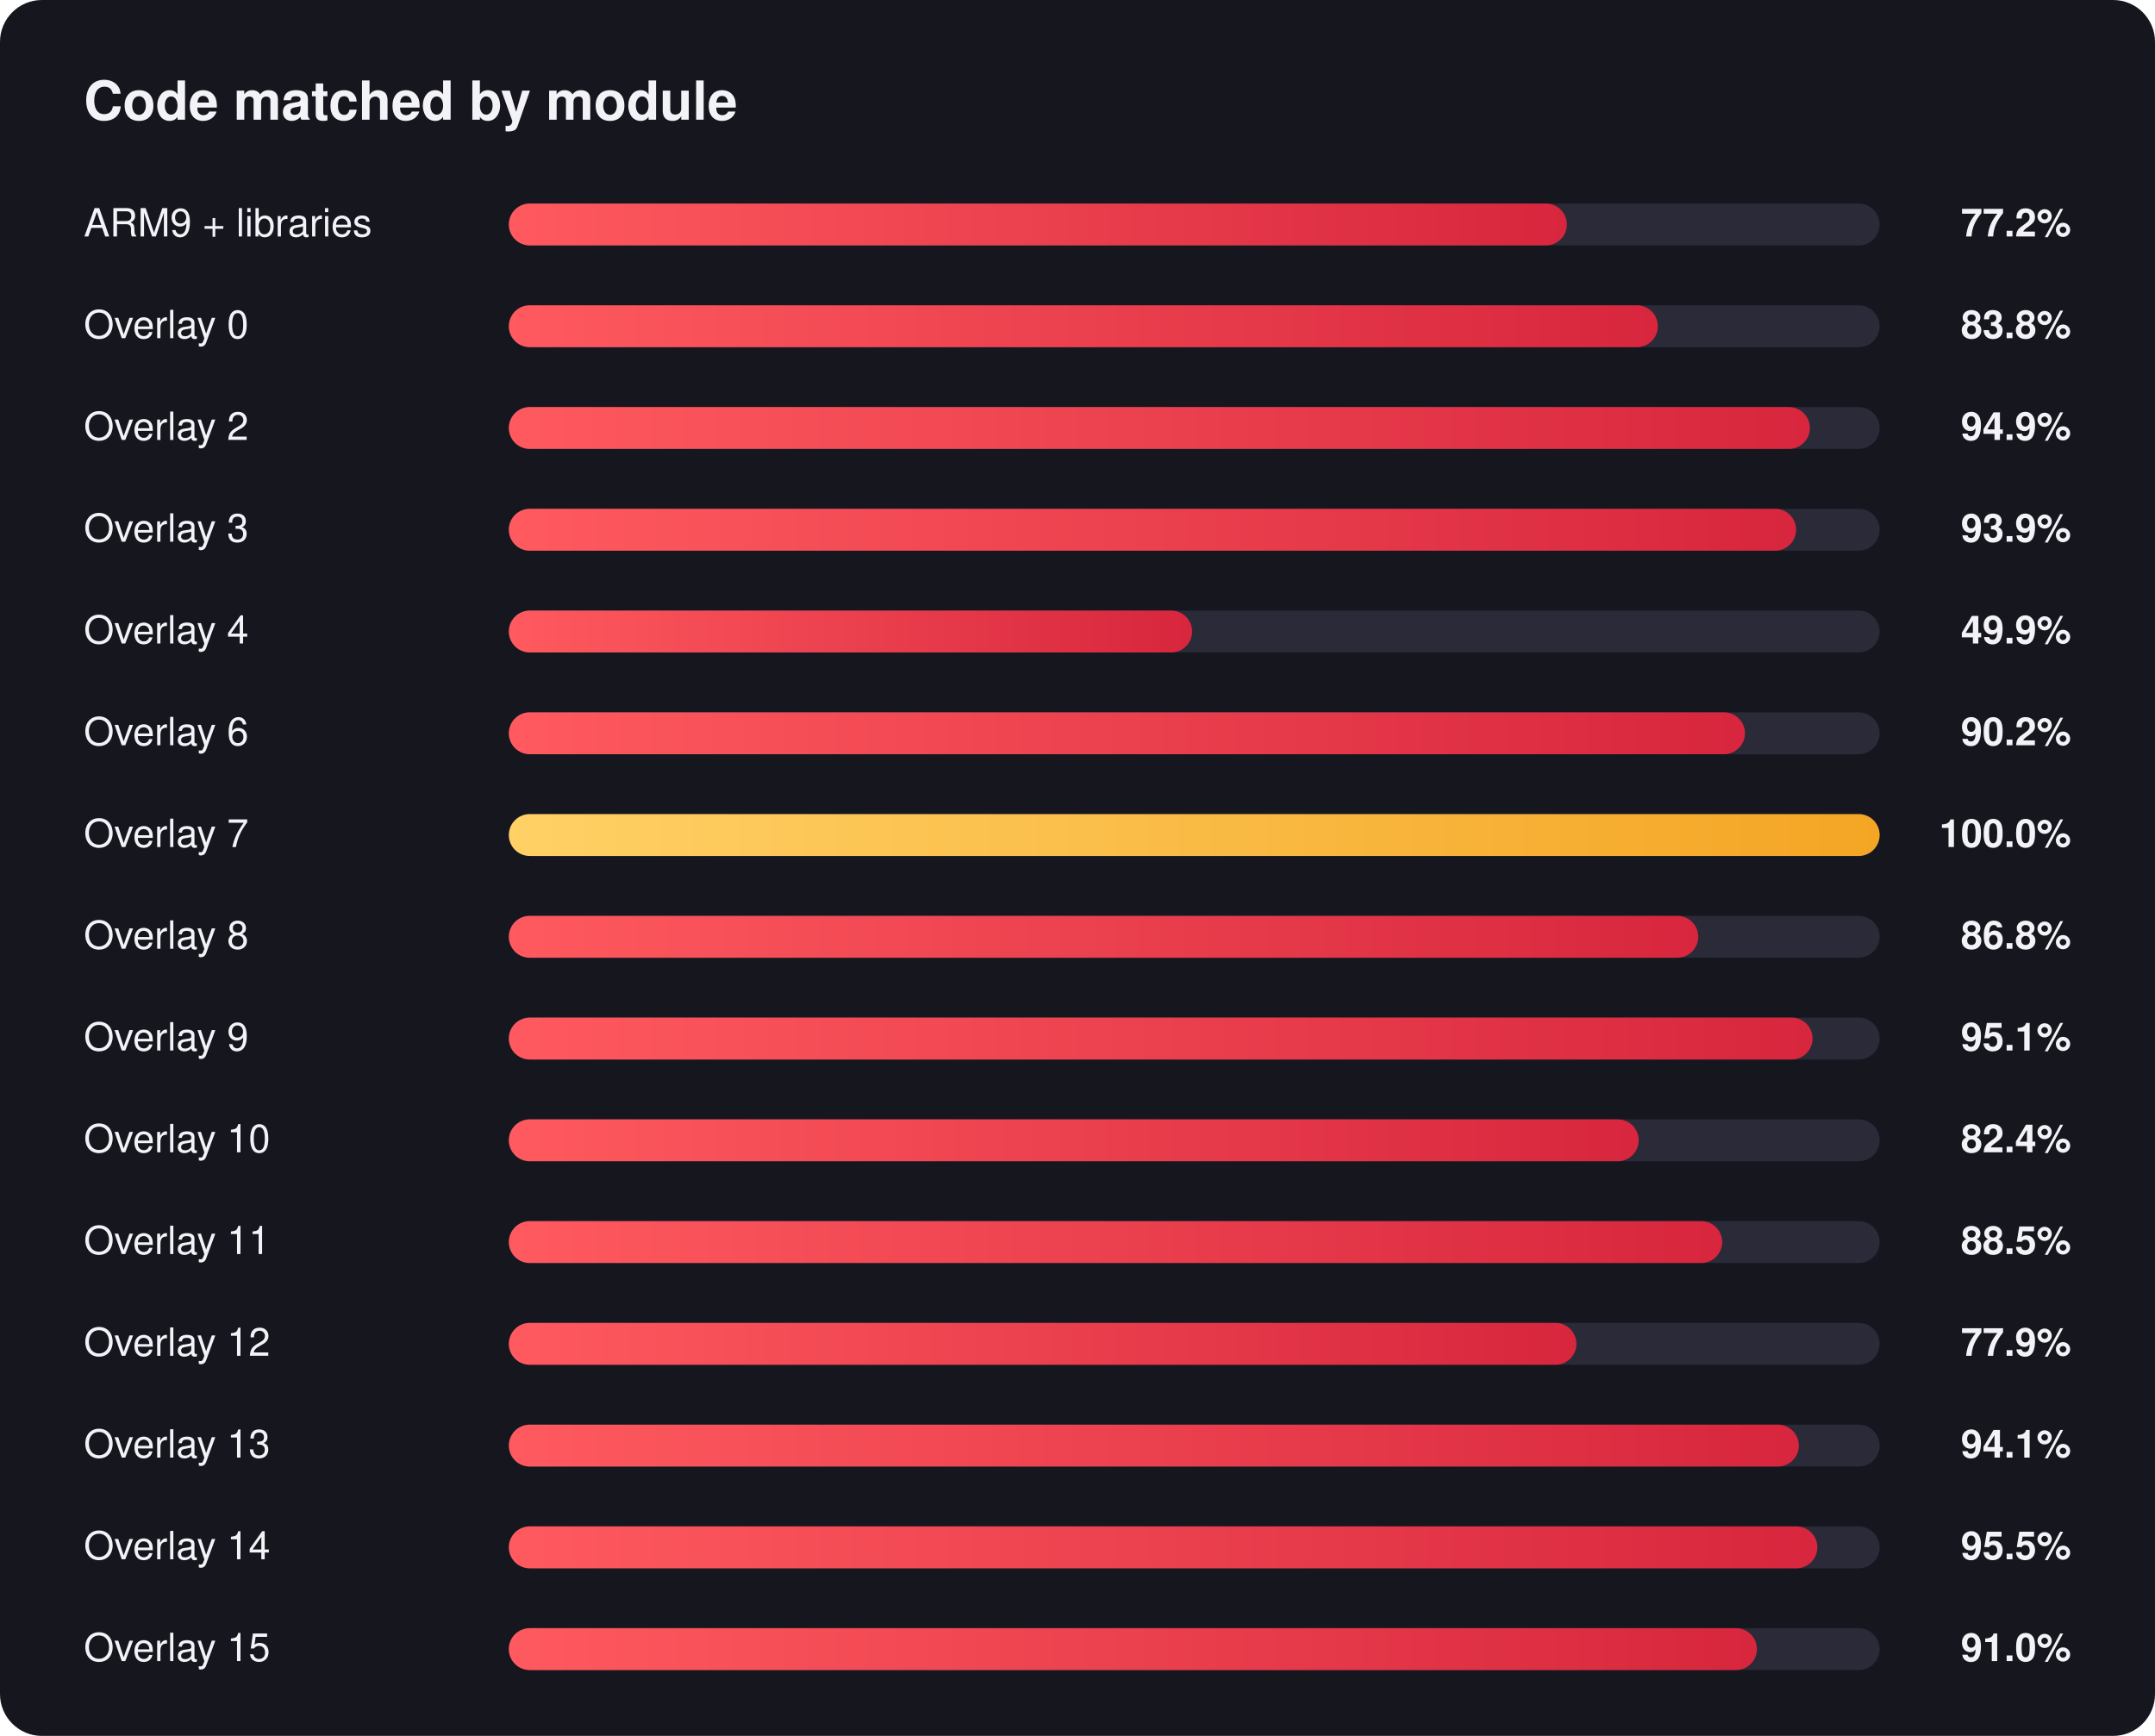
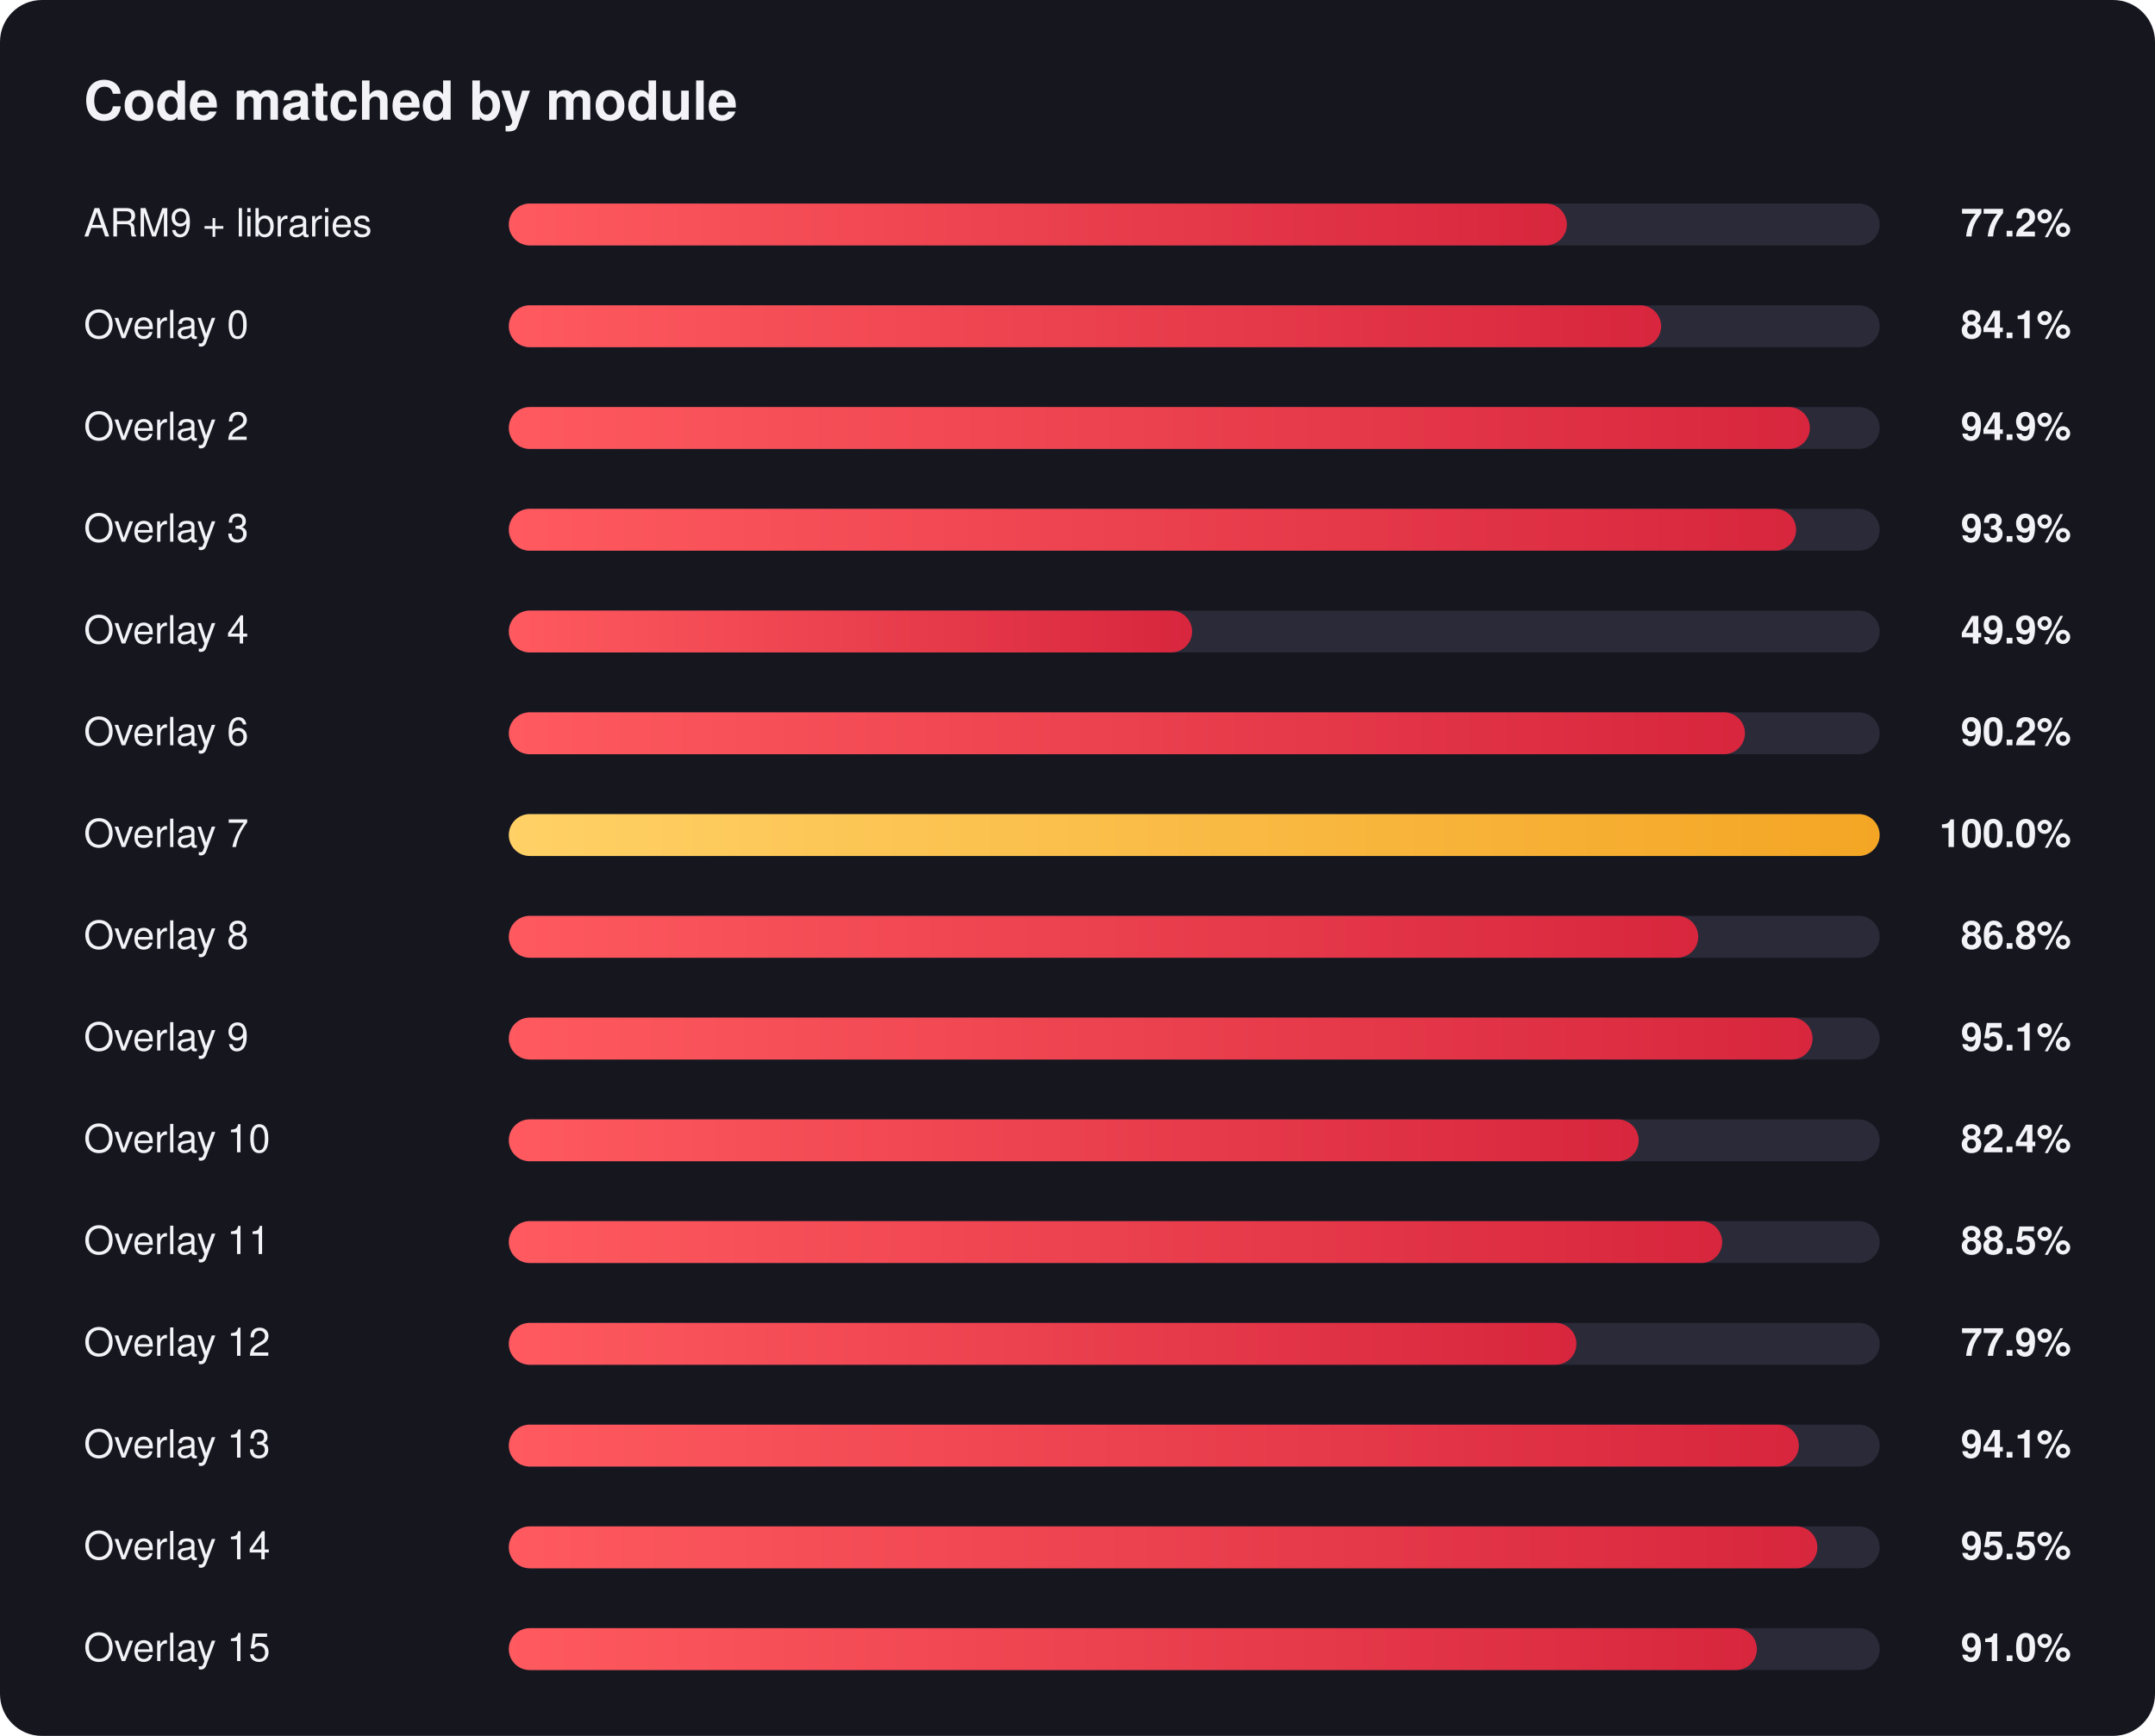
<svg xmlns="http://www.w3.org/2000/svg" width="720" height="580" viewBox="0 0 720 580" font-family="Segoe UI, Helvetica, Arial, sans-serif">
  <defs>
    <linearGradient id="red" x1="0" x2="1" y1="0" y2="0">
      <stop offset="0" stop-color="#ff5a5f" />
      <stop offset="1" stop-color="#d7263d" />
    </linearGradient>
    <linearGradient id="gold" x1="0" x2="1" y1="0" y2="0">
      <stop offset="0" stop-color="#ffd166" />
      <stop offset="1" stop-color="#f4a524" />
    </linearGradient>
  </defs>
  <rect width="720" height="580" rx="14" fill="#16161f" />
  <text x="28" y="40" fill="#f2f2f7" font-size="18" font-weight="700">Code matched by module</text>
  <text x="28" y="79" fill="#f2f2f7" font-size="13">ARM9 + libraries</text>
  <text x="692" y="79" fill="#f2f2f7" font-size="13" font-weight="600" text-anchor="end">77.2%</text>
  <rect x="170" y="68" width="458" height="14" rx="7.0" fill="#2a2a38" />
  <rect x="170" y="68" width="353.5" height="14" rx="7.0" fill="url(#red)" />
  <text x="28" y="113" fill="#f2f2f7" font-size="13">Overlay 0</text>
-   <text x="692" y="113" fill="#f2f2f7" font-size="13" font-weight="600" text-anchor="end">83.8%</text>
+   <text x="692" y="113" fill="#f2f2f7" font-size="13" font-weight="600" text-anchor="end">84.1%</text>
  <rect x="170" y="102" width="458" height="14" rx="7.0" fill="#2a2a38" />
-   <rect x="170" y="102" width="383.9" height="14" rx="7.0" fill="url(#red)" />
+   <rect x="170" y="102" width="385.0" height="14" rx="7.0" fill="url(#red)" />
  <text x="28" y="147" fill="#f2f2f7" font-size="13">Overlay 2</text>
  <text x="692" y="147" fill="#f2f2f7" font-size="13" font-weight="600" text-anchor="end">94.9%</text>
  <rect x="170" y="136" width="458" height="14" rx="7.0" fill="#2a2a38" />
  <rect x="170" y="136" width="434.7" height="14" rx="7.0" fill="url(#red)" />
  <text x="28" y="181" fill="#f2f2f7" font-size="13">Overlay 3</text>
  <text x="692" y="181" fill="#f2f2f7" font-size="13" font-weight="600" text-anchor="end">93.9%</text>
  <rect x="170" y="170" width="458" height="14" rx="7.0" fill="#2a2a38" />
  <rect x="170" y="170" width="430.1" height="14" rx="7.0" fill="url(#red)" />
  <text x="28" y="215" fill="#f2f2f7" font-size="13">Overlay 4</text>
  <text x="692" y="215" fill="#f2f2f7" font-size="13" font-weight="600" text-anchor="end">49.9%</text>
  <rect x="170" y="204" width="458" height="14" rx="7.0" fill="#2a2a38" />
  <rect x="170" y="204" width="228.3" height="14" rx="7.0" fill="url(#red)" />
  <text x="28" y="249" fill="#f2f2f7" font-size="13">Overlay 6</text>
  <text x="692" y="249" fill="#f2f2f7" font-size="13" font-weight="600" text-anchor="end">90.2%</text>
  <rect x="170" y="238" width="458" height="14" rx="7.0" fill="#2a2a38" />
  <rect x="170" y="238" width="413.0" height="14" rx="7.0" fill="url(#red)" />
  <text x="28" y="283" fill="#f2f2f7" font-size="13">Overlay 7</text>
  <text x="692" y="283" fill="#f2f2f7" font-size="13" font-weight="600" text-anchor="end">100.0%</text>
  <rect x="170" y="272" width="458" height="14" rx="7.0" fill="#2a2a38" />
  <rect x="170" y="272" width="458.0" height="14" rx="7.0" fill="url(#gold)" />
  <text x="28" y="317" fill="#f2f2f7" font-size="13">Overlay 8</text>
  <text x="692" y="317" fill="#f2f2f7" font-size="13" font-weight="600" text-anchor="end">86.8%</text>
  <rect x="170" y="306" width="458" height="14" rx="7.0" fill="#2a2a38" />
  <rect x="170" y="306" width="397.4" height="14" rx="7.0" fill="url(#red)" />
  <text x="28" y="351" fill="#f2f2f7" font-size="13">Overlay 9</text>
  <text x="692" y="351" fill="#f2f2f7" font-size="13" font-weight="600" text-anchor="end">95.1%</text>
  <rect x="170" y="340" width="458" height="14" rx="7.0" fill="#2a2a38" />
  <rect x="170" y="340" width="435.6" height="14" rx="7.0" fill="url(#red)" />
  <text x="28" y="385" fill="#f2f2f7" font-size="13">Overlay 10</text>
  <text x="692" y="385" fill="#f2f2f7" font-size="13" font-weight="600" text-anchor="end">82.4%</text>
  <rect x="170" y="374" width="458" height="14" rx="7.0" fill="#2a2a38" />
  <rect x="170" y="374" width="377.5" height="14" rx="7.0" fill="url(#red)" />
  <text x="28" y="419" fill="#f2f2f7" font-size="13">Overlay 11</text>
  <text x="692" y="419" fill="#f2f2f7" font-size="13" font-weight="600" text-anchor="end">88.5%</text>
  <rect x="170" y="408" width="458" height="14" rx="7.0" fill="#2a2a38" />
  <rect x="170" y="408" width="405.4" height="14" rx="7.0" fill="url(#red)" />
  <text x="28" y="453" fill="#f2f2f7" font-size="13">Overlay 12</text>
  <text x="692" y="453" fill="#f2f2f7" font-size="13" font-weight="600" text-anchor="end">77.9%</text>
  <rect x="170" y="442" width="458" height="14" rx="7.0" fill="#2a2a38" />
  <rect x="170" y="442" width="356.7" height="14" rx="7.0" fill="url(#red)" />
  <text x="28" y="487" fill="#f2f2f7" font-size="13">Overlay 13</text>
  <text x="692" y="487" fill="#f2f2f7" font-size="13" font-weight="600" text-anchor="end">94.1%</text>
  <rect x="170" y="476" width="458" height="14" rx="7.0" fill="#2a2a38" />
  <rect x="170" y="476" width="431.0" height="14" rx="7.0" fill="url(#red)" />
  <text x="28" y="521" fill="#f2f2f7" font-size="13">Overlay 14</text>
  <text x="692" y="521" fill="#f2f2f7" font-size="13" font-weight="600" text-anchor="end">95.5%</text>
  <rect x="170" y="510" width="458" height="14" rx="7.0" fill="#2a2a38" />
  <rect x="170" y="510" width="437.2" height="14" rx="7.0" fill="url(#red)" />
  <text x="28" y="555" fill="#f2f2f7" font-size="13">Overlay 15</text>
  <text x="692" y="555" fill="#f2f2f7" font-size="13" font-weight="600" text-anchor="end">91.0%</text>
  <rect x="170" y="544" width="458" height="14" rx="7.0" fill="#2a2a38" />
  <rect x="170" y="544" width="417.0" height="14" rx="7.0" fill="url(#red)" />
</svg>
